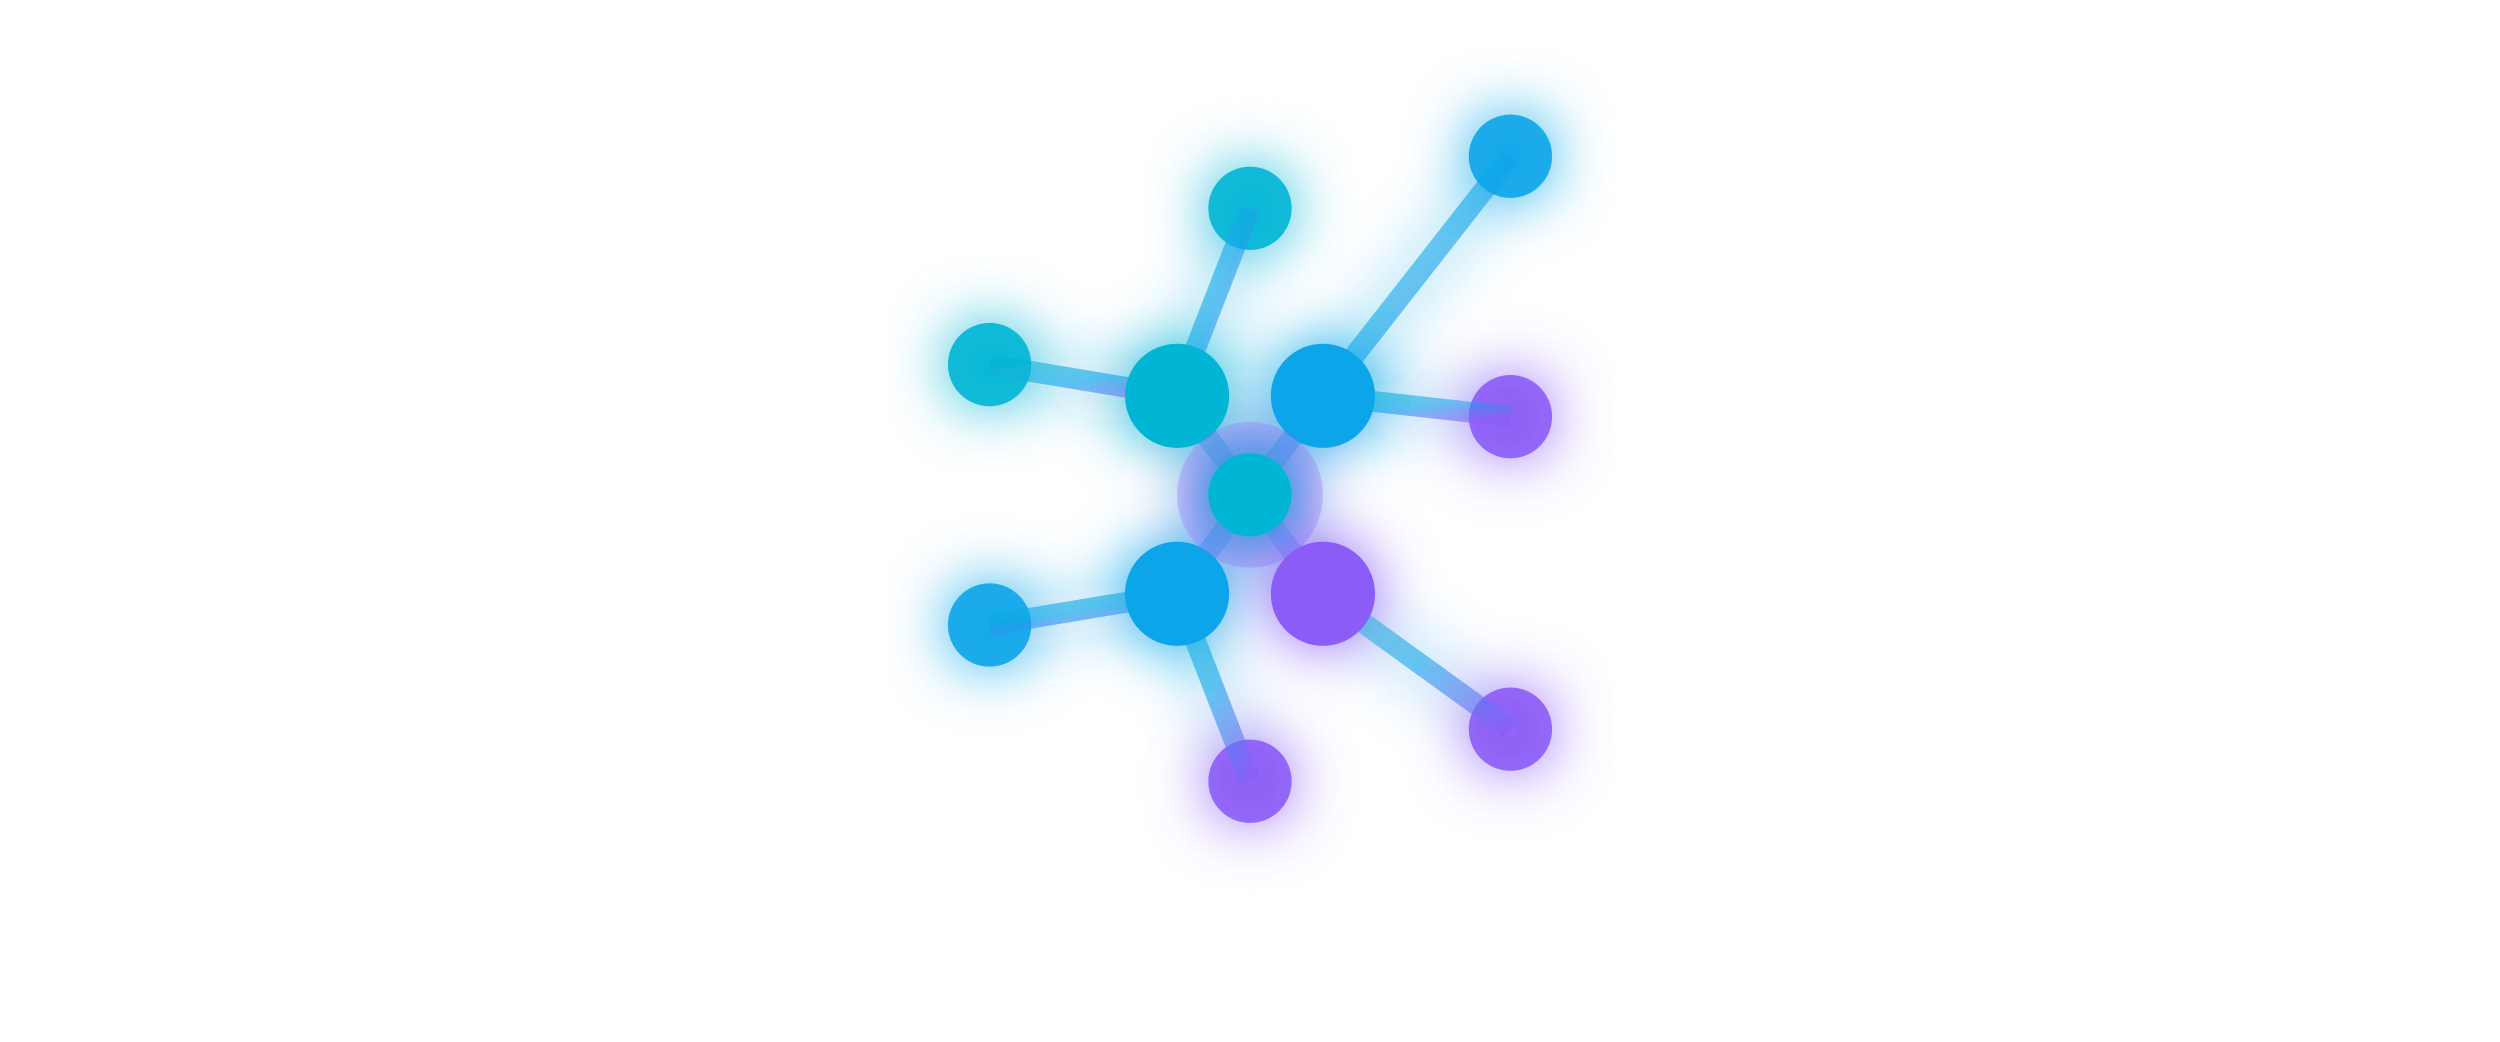
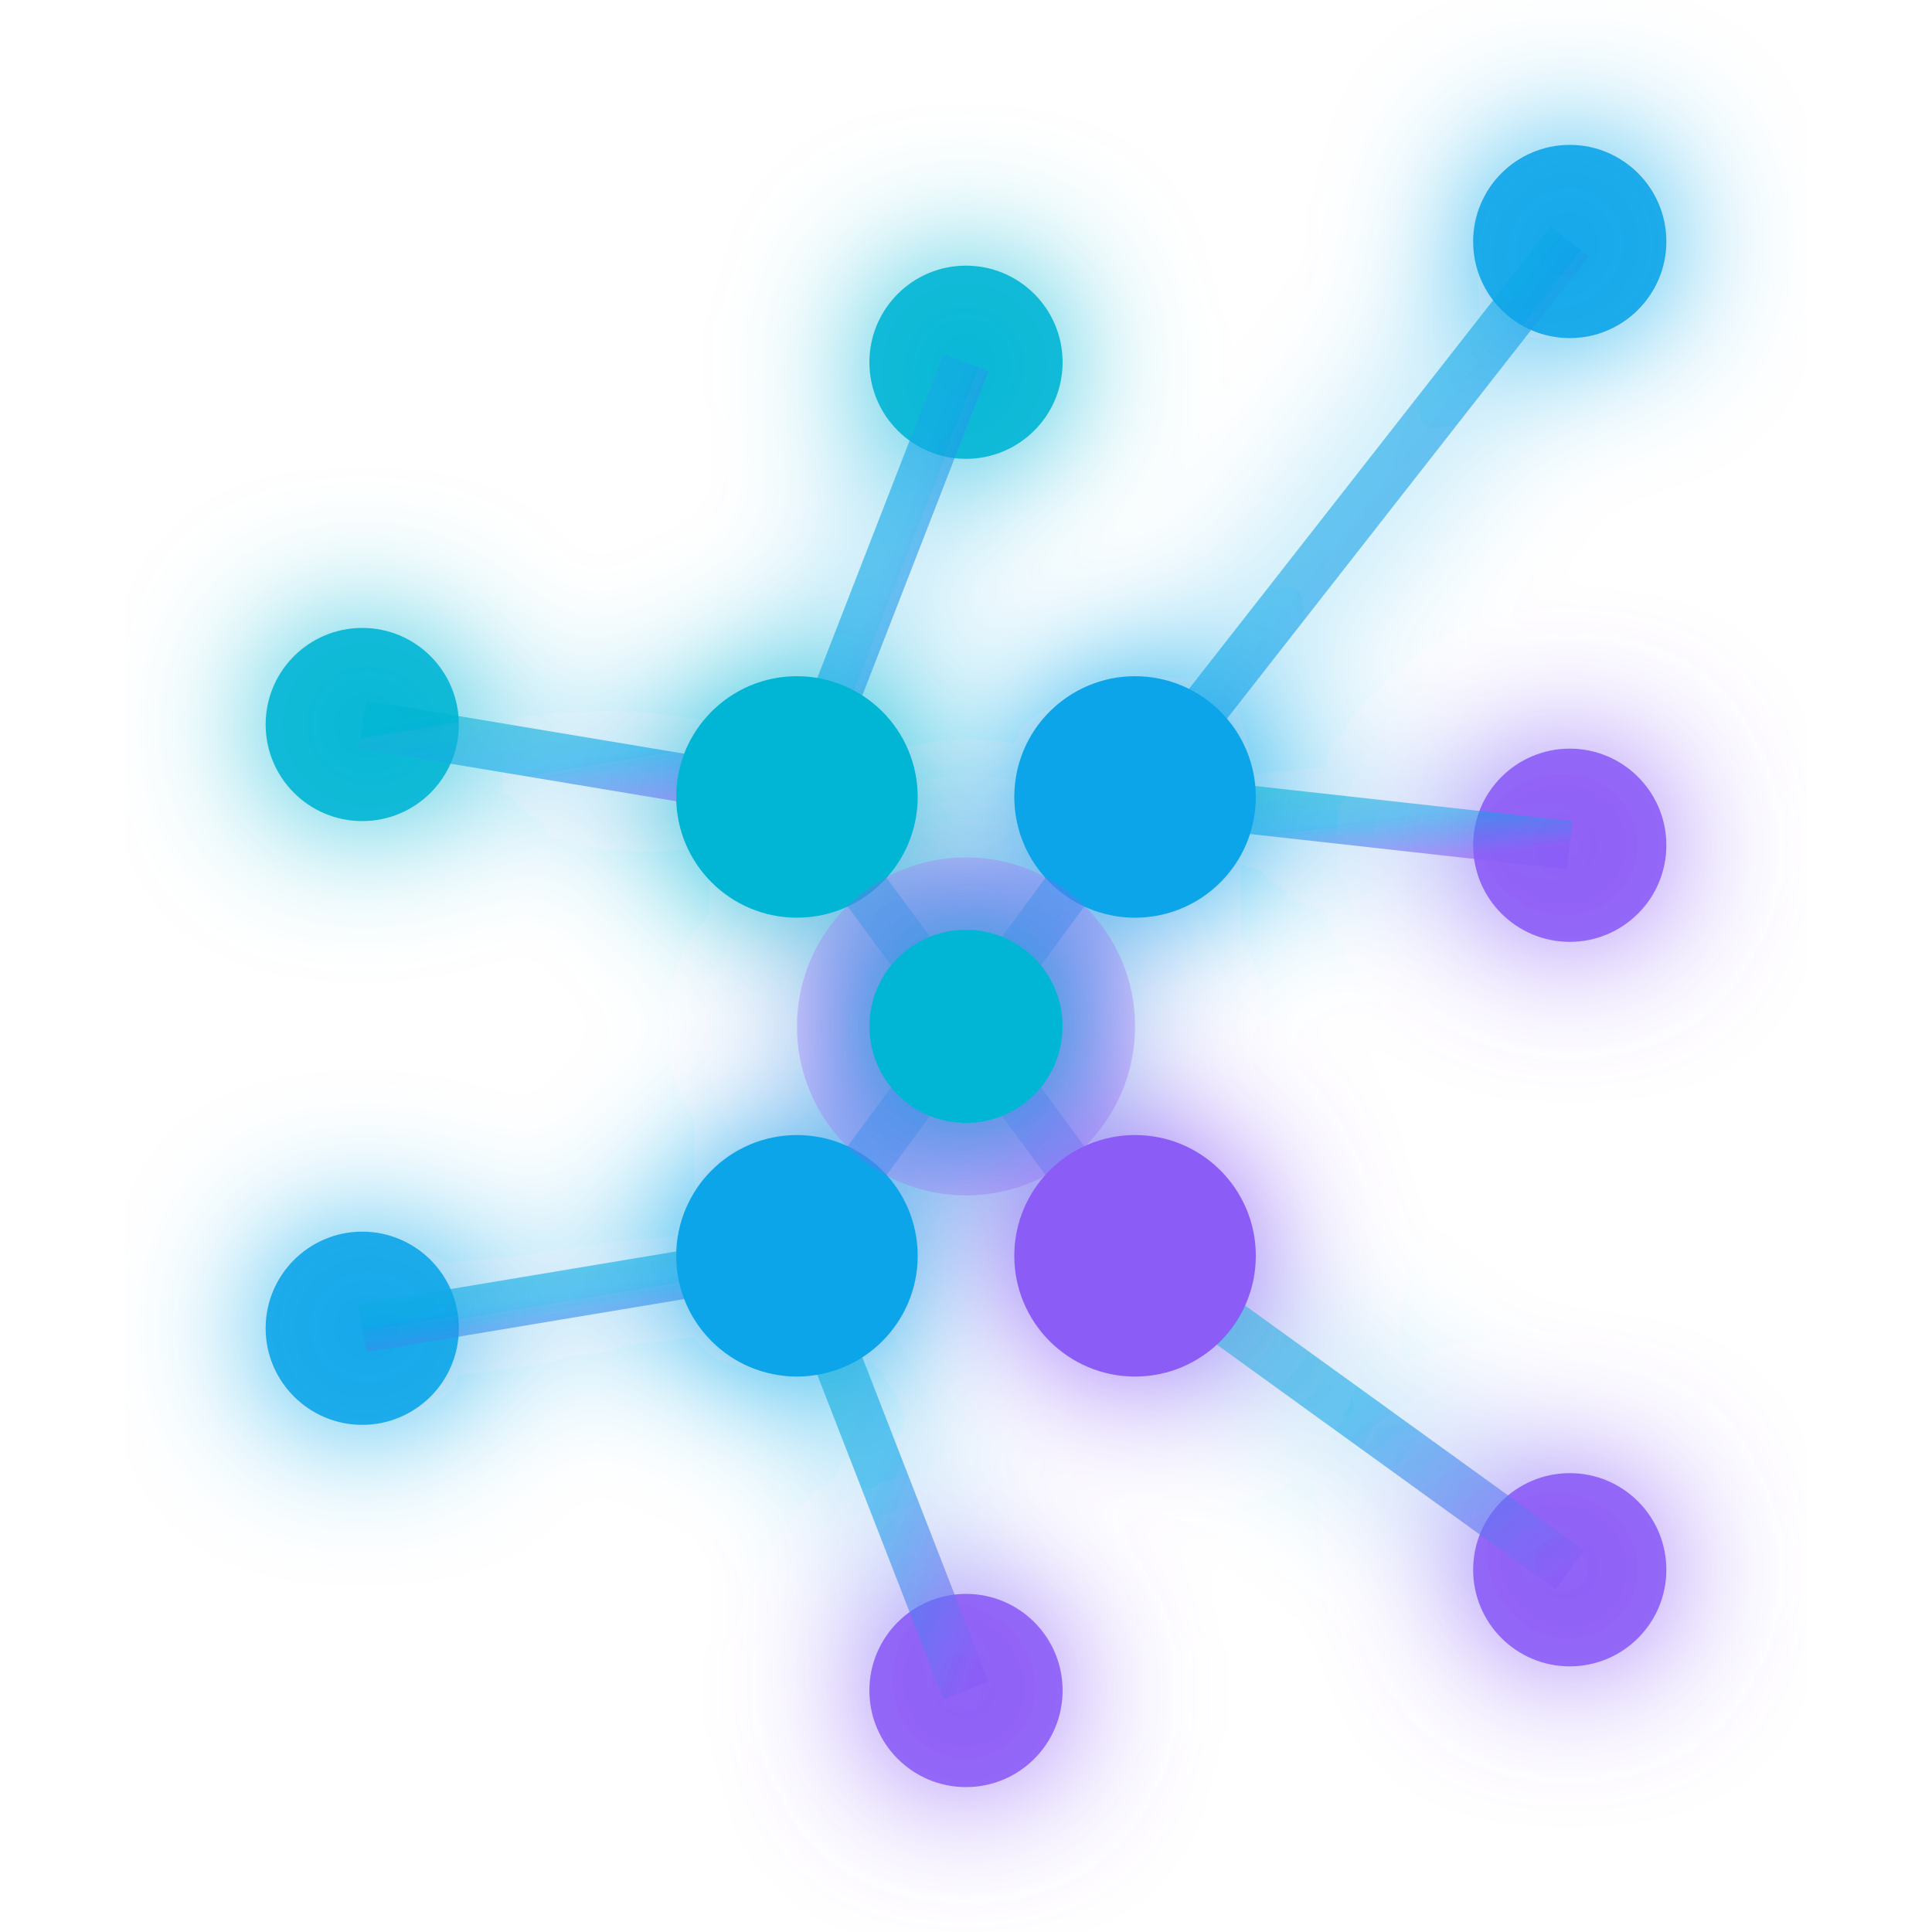
- <svg xmlns="http://www.w3.org/2000/svg" width="240" height="100" viewBox="0 0 240 100" fill="none">
+ <svg xmlns="http://www.w3.org/2000/svg" width="80" height="80" viewBox="0 0 80 80" fill="none">
  <defs>
    <linearGradient id="mainGrad" x1="0%" y1="0%" x2="100%" y2="100%">
      <stop offset="0%" style="stop-color:#06B6D4" />
      <stop offset="50%" style="stop-color:#0EA5E9" />
      <stop offset="100%" style="stop-color:#8B5CF6" />
    </linearGradient>
    <filter id="glow">
      <feGaussianBlur stdDeviation="3" result="coloredBlur" />
      <feMerge>
        <feMergeNode in="coloredBlur" />
        <feMergeNode in="SourceGraphic" />
      </feMerge>
    </filter>
    <radialGradient id="centerGlow">
      <stop offset="0%" style="stop-color:#06B6D4;stop-opacity:1" />
      <stop offset="100%" style="stop-color:#8B5CF6;stop-opacity:0.3" />
    </radialGradient>
  </defs>
-   <g transform="translate(85, 10)" filter="url(#glow)">
+   <g filter="url(#glow)" transform="translate(5, 5)">
    <circle cx="35" cy="10" r="4" fill="#06B6D4" opacity="0.9" />
    <circle cx="60" cy="5" r="4" fill="#0EA5E9" opacity="0.9" />
    <circle cx="10" cy="25" r="4" fill="#06B6D4" opacity="0.9" />
    <circle cx="60" cy="30" r="4" fill="#8B5CF6" opacity="0.9" />
    <circle cx="10" cy="50" r="4" fill="#0EA5E9" opacity="0.9" />
    <circle cx="35" cy="65" r="4" fill="#8B5CF6" opacity="0.9" />
    <circle cx="60" cy="60" r="4" fill="#8B5CF6" opacity="0.9" />
    <line x1="35" y1="10" x2="28" y2="28" stroke="url(#mainGrad)" stroke-width="2" opacity="0.6" />
    <line x1="60" y1="5" x2="42" y2="28" stroke="url(#mainGrad)" stroke-width="2" opacity="0.6" />
    <line x1="10" y1="25" x2="28" y2="28" stroke="url(#mainGrad)" stroke-width="2" opacity="0.6" />
    <line x1="60" y1="30" x2="42" y2="28" stroke="url(#mainGrad)" stroke-width="2" opacity="0.6" />
    <line x1="10" y1="50" x2="28" y2="47" stroke="url(#mainGrad)" stroke-width="2" opacity="0.6" />
    <line x1="35" y1="65" x2="28" y2="47" stroke="url(#mainGrad)" stroke-width="2" opacity="0.6" />
    <line x1="60" y1="60" x2="42" y2="47" stroke="url(#mainGrad)" stroke-width="2" opacity="0.6" />
    <line x1="28" y1="28" x2="42" y2="28" stroke="url(#mainGrad)" stroke-width="2.5" opacity="0.8" />
    <line x1="28" y1="28" x2="28" y2="47" stroke="url(#mainGrad)" stroke-width="2.5" opacity="0.8" />
    <line x1="42" y1="28" x2="42" y2="47" stroke="url(#mainGrad)" stroke-width="2.5" opacity="0.8" />
    <line x1="28" y1="47" x2="42" y2="47" stroke="url(#mainGrad)" stroke-width="2.5" opacity="0.8" />
    <line x1="28" y1="28" x2="42" y2="47" stroke="url(#mainGrad)" stroke-width="2" opacity="0.4" />
    <line x1="42" y1="28" x2="28" y2="47" stroke="url(#mainGrad)" stroke-width="2" opacity="0.4" />
    <circle cx="28" cy="28" r="5" fill="#06B6D4" />
    <circle cx="42" cy="28" r="5" fill="#0EA5E9" />
    <circle cx="28" cy="47" r="5" fill="#0EA5E9" />
    <circle cx="42" cy="47" r="5" fill="#8B5CF6" />
    <circle cx="35" cy="37.5" r="7" fill="url(#centerGlow)" />
    <circle cx="35" cy="37.5" r="4" fill="#06B6D4" />
  </g>
</svg>
